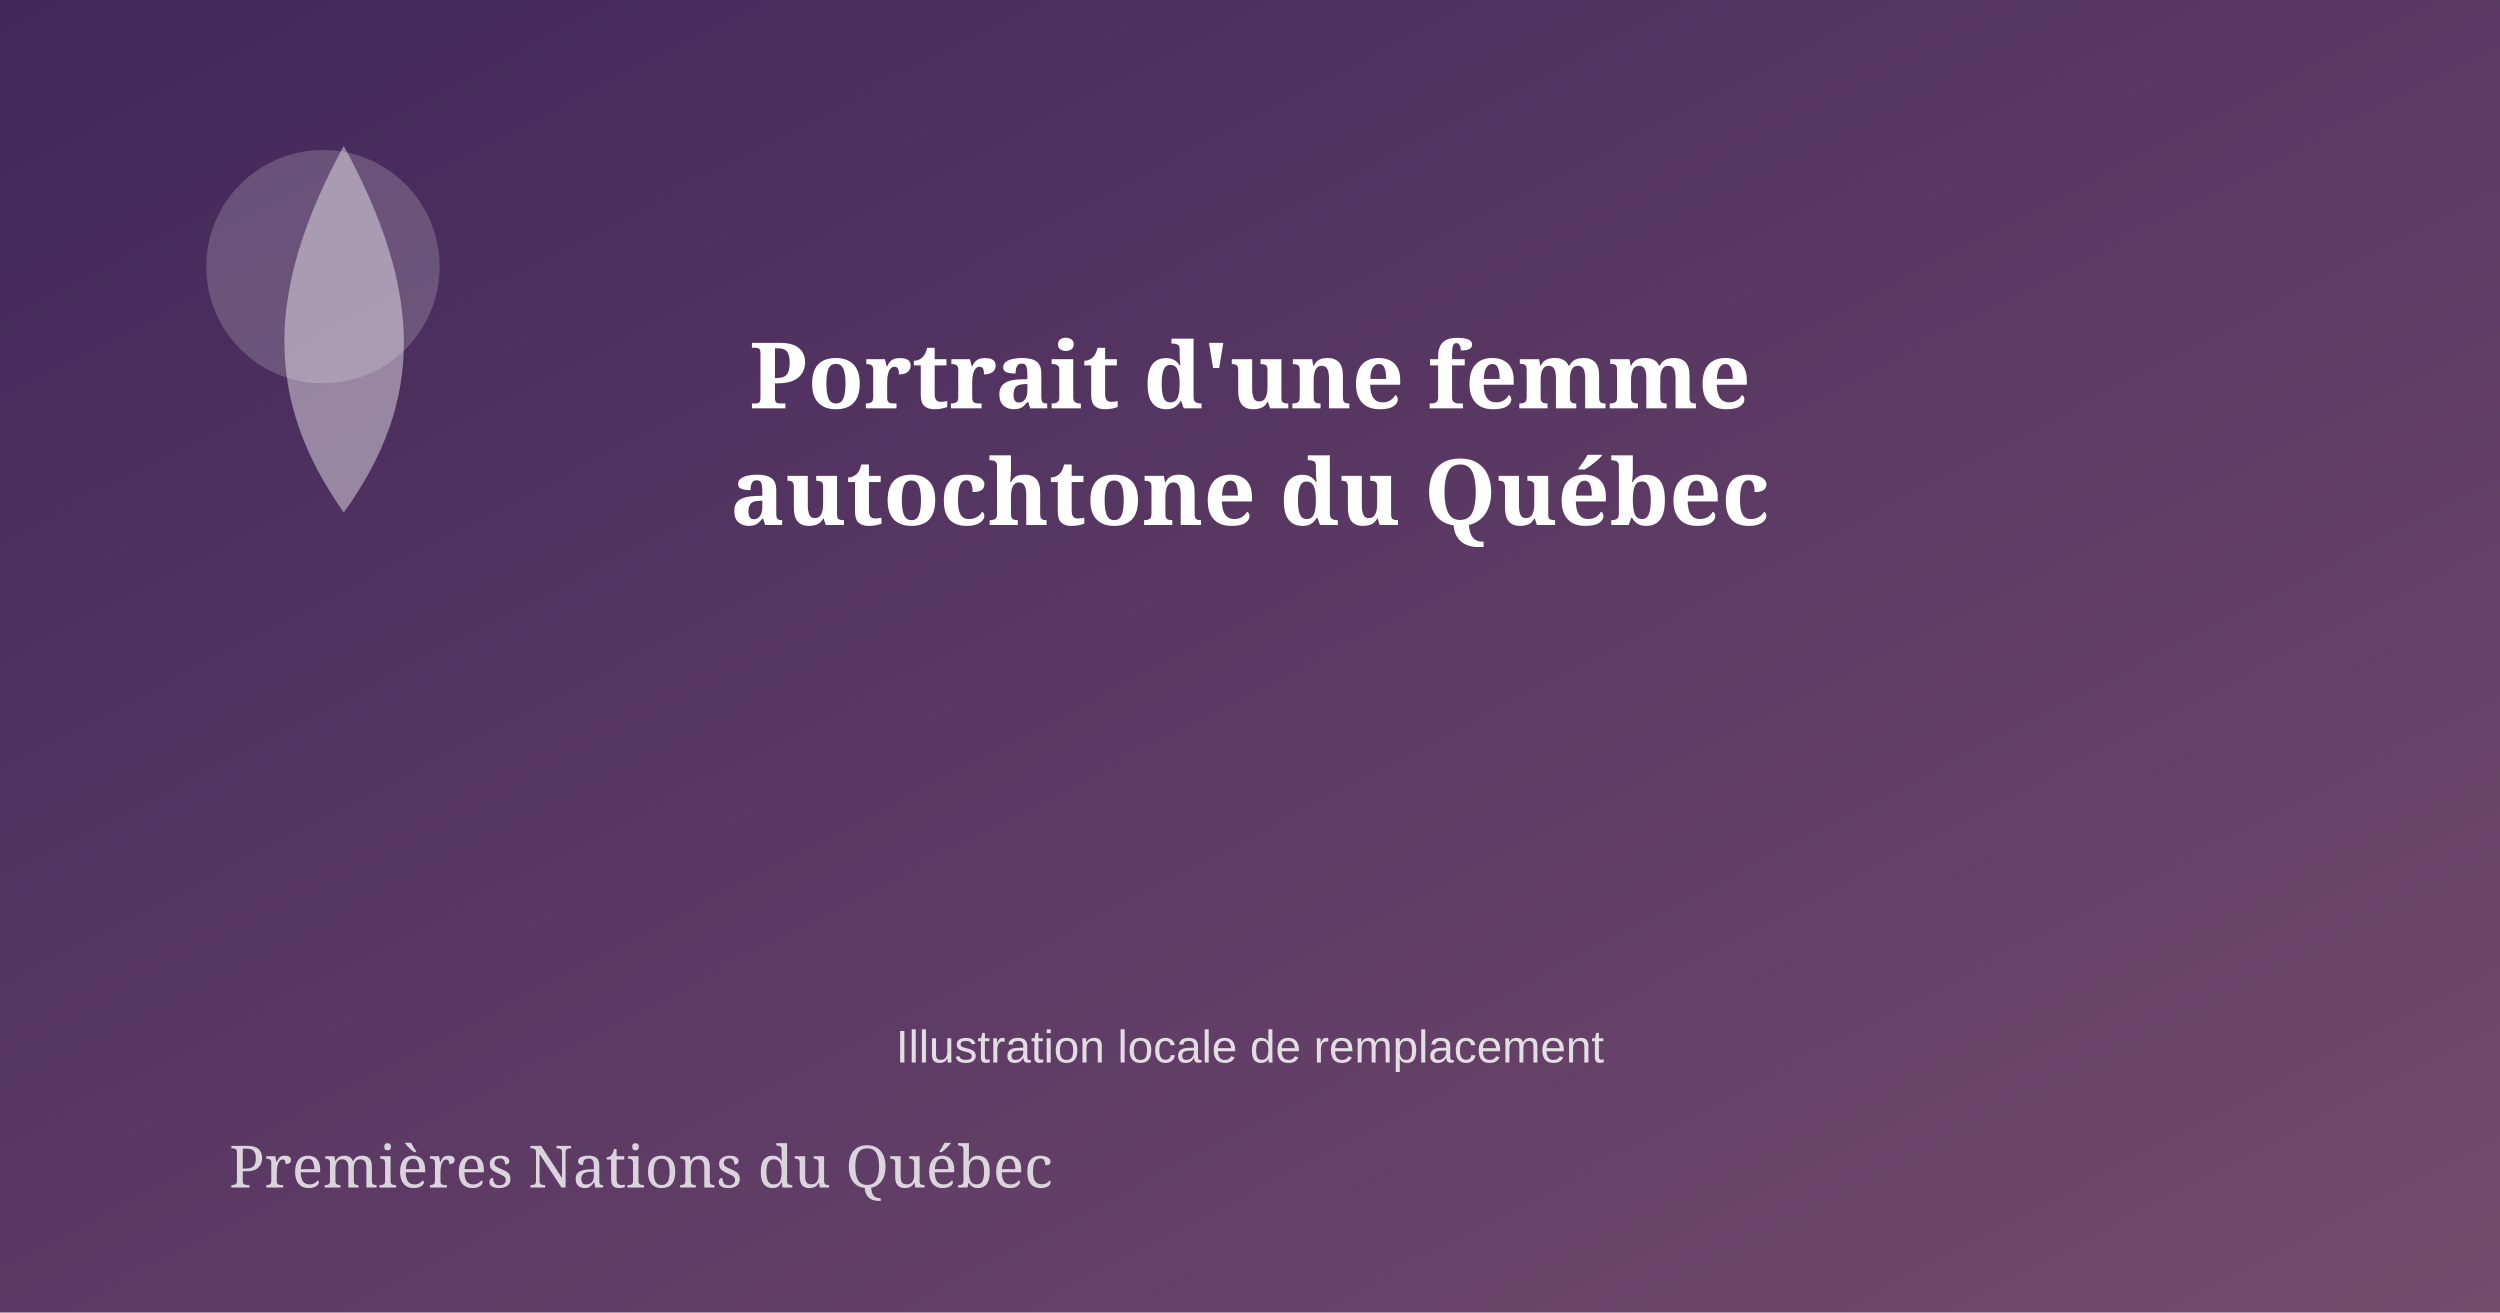
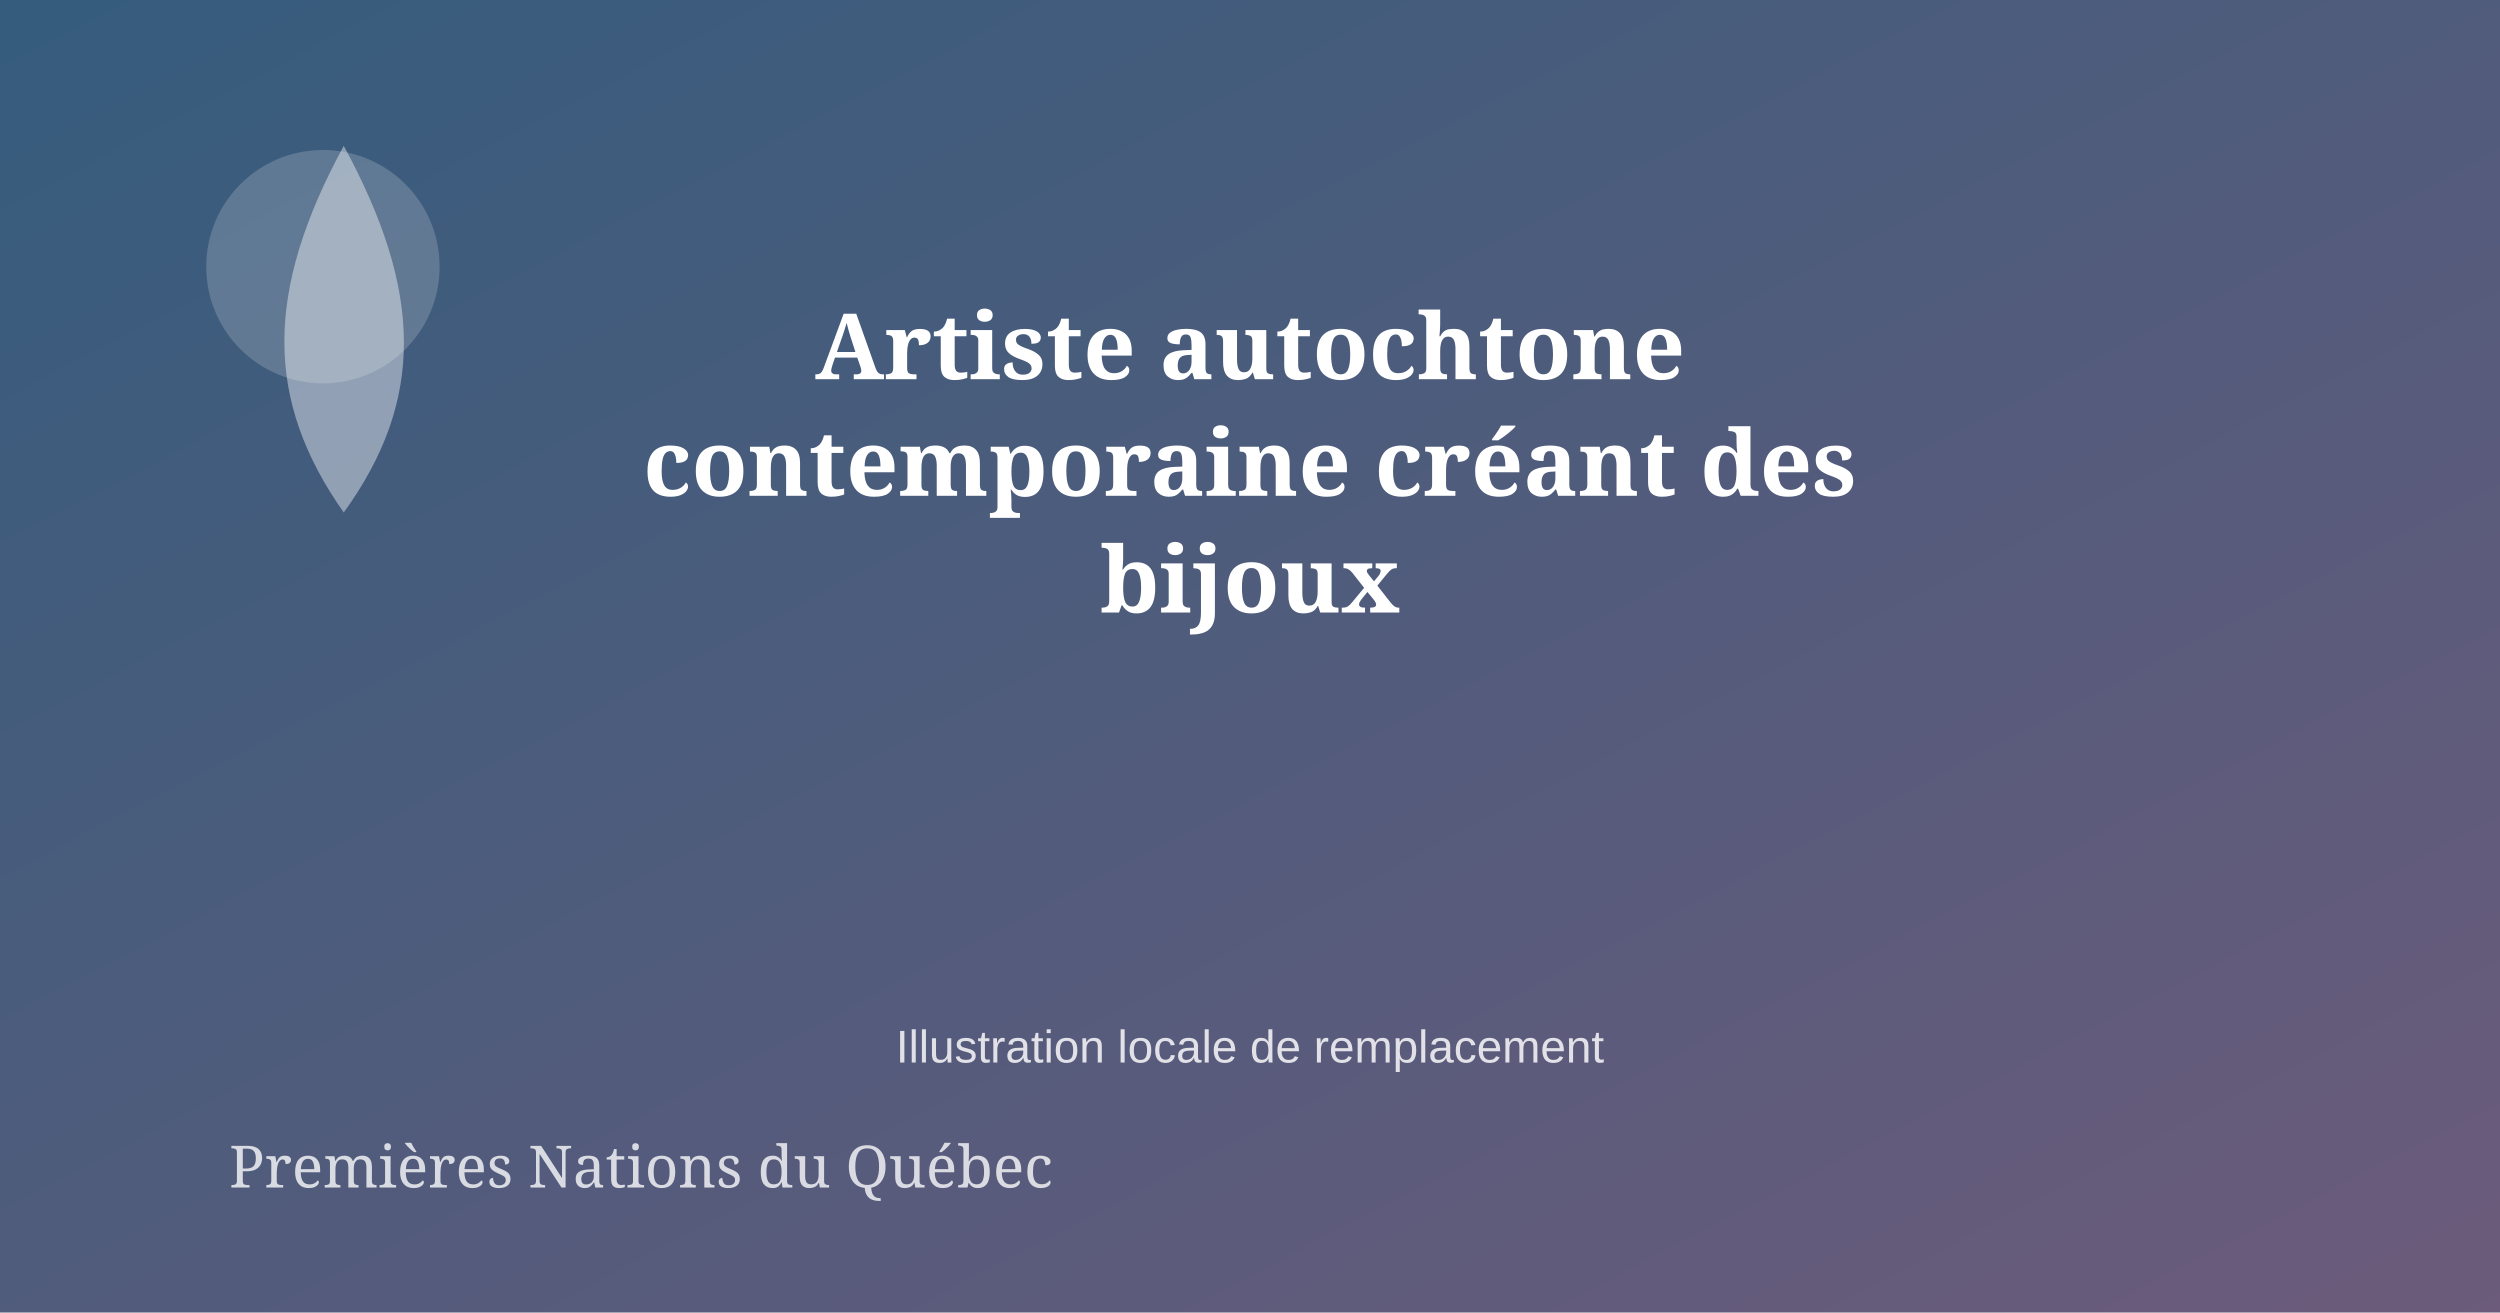
<svg xmlns="http://www.w3.org/2000/svg" viewBox="0 0 1200 630" role="img" aria-labelledby="title desc">
  <defs>
    <linearGradient id="bg" x1="0" y1="0" x2="1" y2="1">
-       <stop offset="0%" stop-color="#42275a" />
-       <stop offset="100%" stop-color="#734b6d" />
+       <stop offset="0%" stop-color="#355c7d" />
+       <stop offset="100%" stop-color="#6c5b7b" />
    </linearGradient>
  </defs>
  <rect width="1200" height="630" fill="url(#bg)" />
  <circle cx="155" cy="128" r="56" fill="rgba(255,255,255,0.18)" />
  <path d="M165 70c38 70 39 122 0 176-38-54-38-106 0-176Z" fill="rgba(255,255,255,0.42)" />
  <text x="110" y="570" font-size="28" fill="rgba(255,255,255,0.78)" font-family="Georgia, serif">Premières Nations du Québec</text>
-   <text x="600" y="196" text-anchor="middle" font-size="44" font-weight="700" fill="#ffffff" font-family="Georgia, serif">Portrait d'une femme</text>
-   <text x="600" y="252" text-anchor="middle" font-size="44" font-weight="700" fill="#ffffff" font-family="Georgia, serif">autochtone du Québec</text>
+   <text x="600" y="182" text-anchor="middle" font-size="44" font-weight="700" fill="#ffffff" font-family="Georgia, serif">Artiste autochtone</text>
+   <text x="600" y="238" text-anchor="middle" font-size="44" font-weight="700" fill="#ffffff" font-family="Georgia, serif">contemporaine créant des</text>
+   <text x="600" y="294" text-anchor="middle" font-size="44" font-weight="700" fill="#ffffff" font-family="Georgia, serif">bijoux</text>
  <text x="600" y="510" text-anchor="middle" font-size="22" fill="rgba(255,255,255,0.82)" font-family="Arial, sans-serif">Illustration locale de remplacement</text>
</svg>
